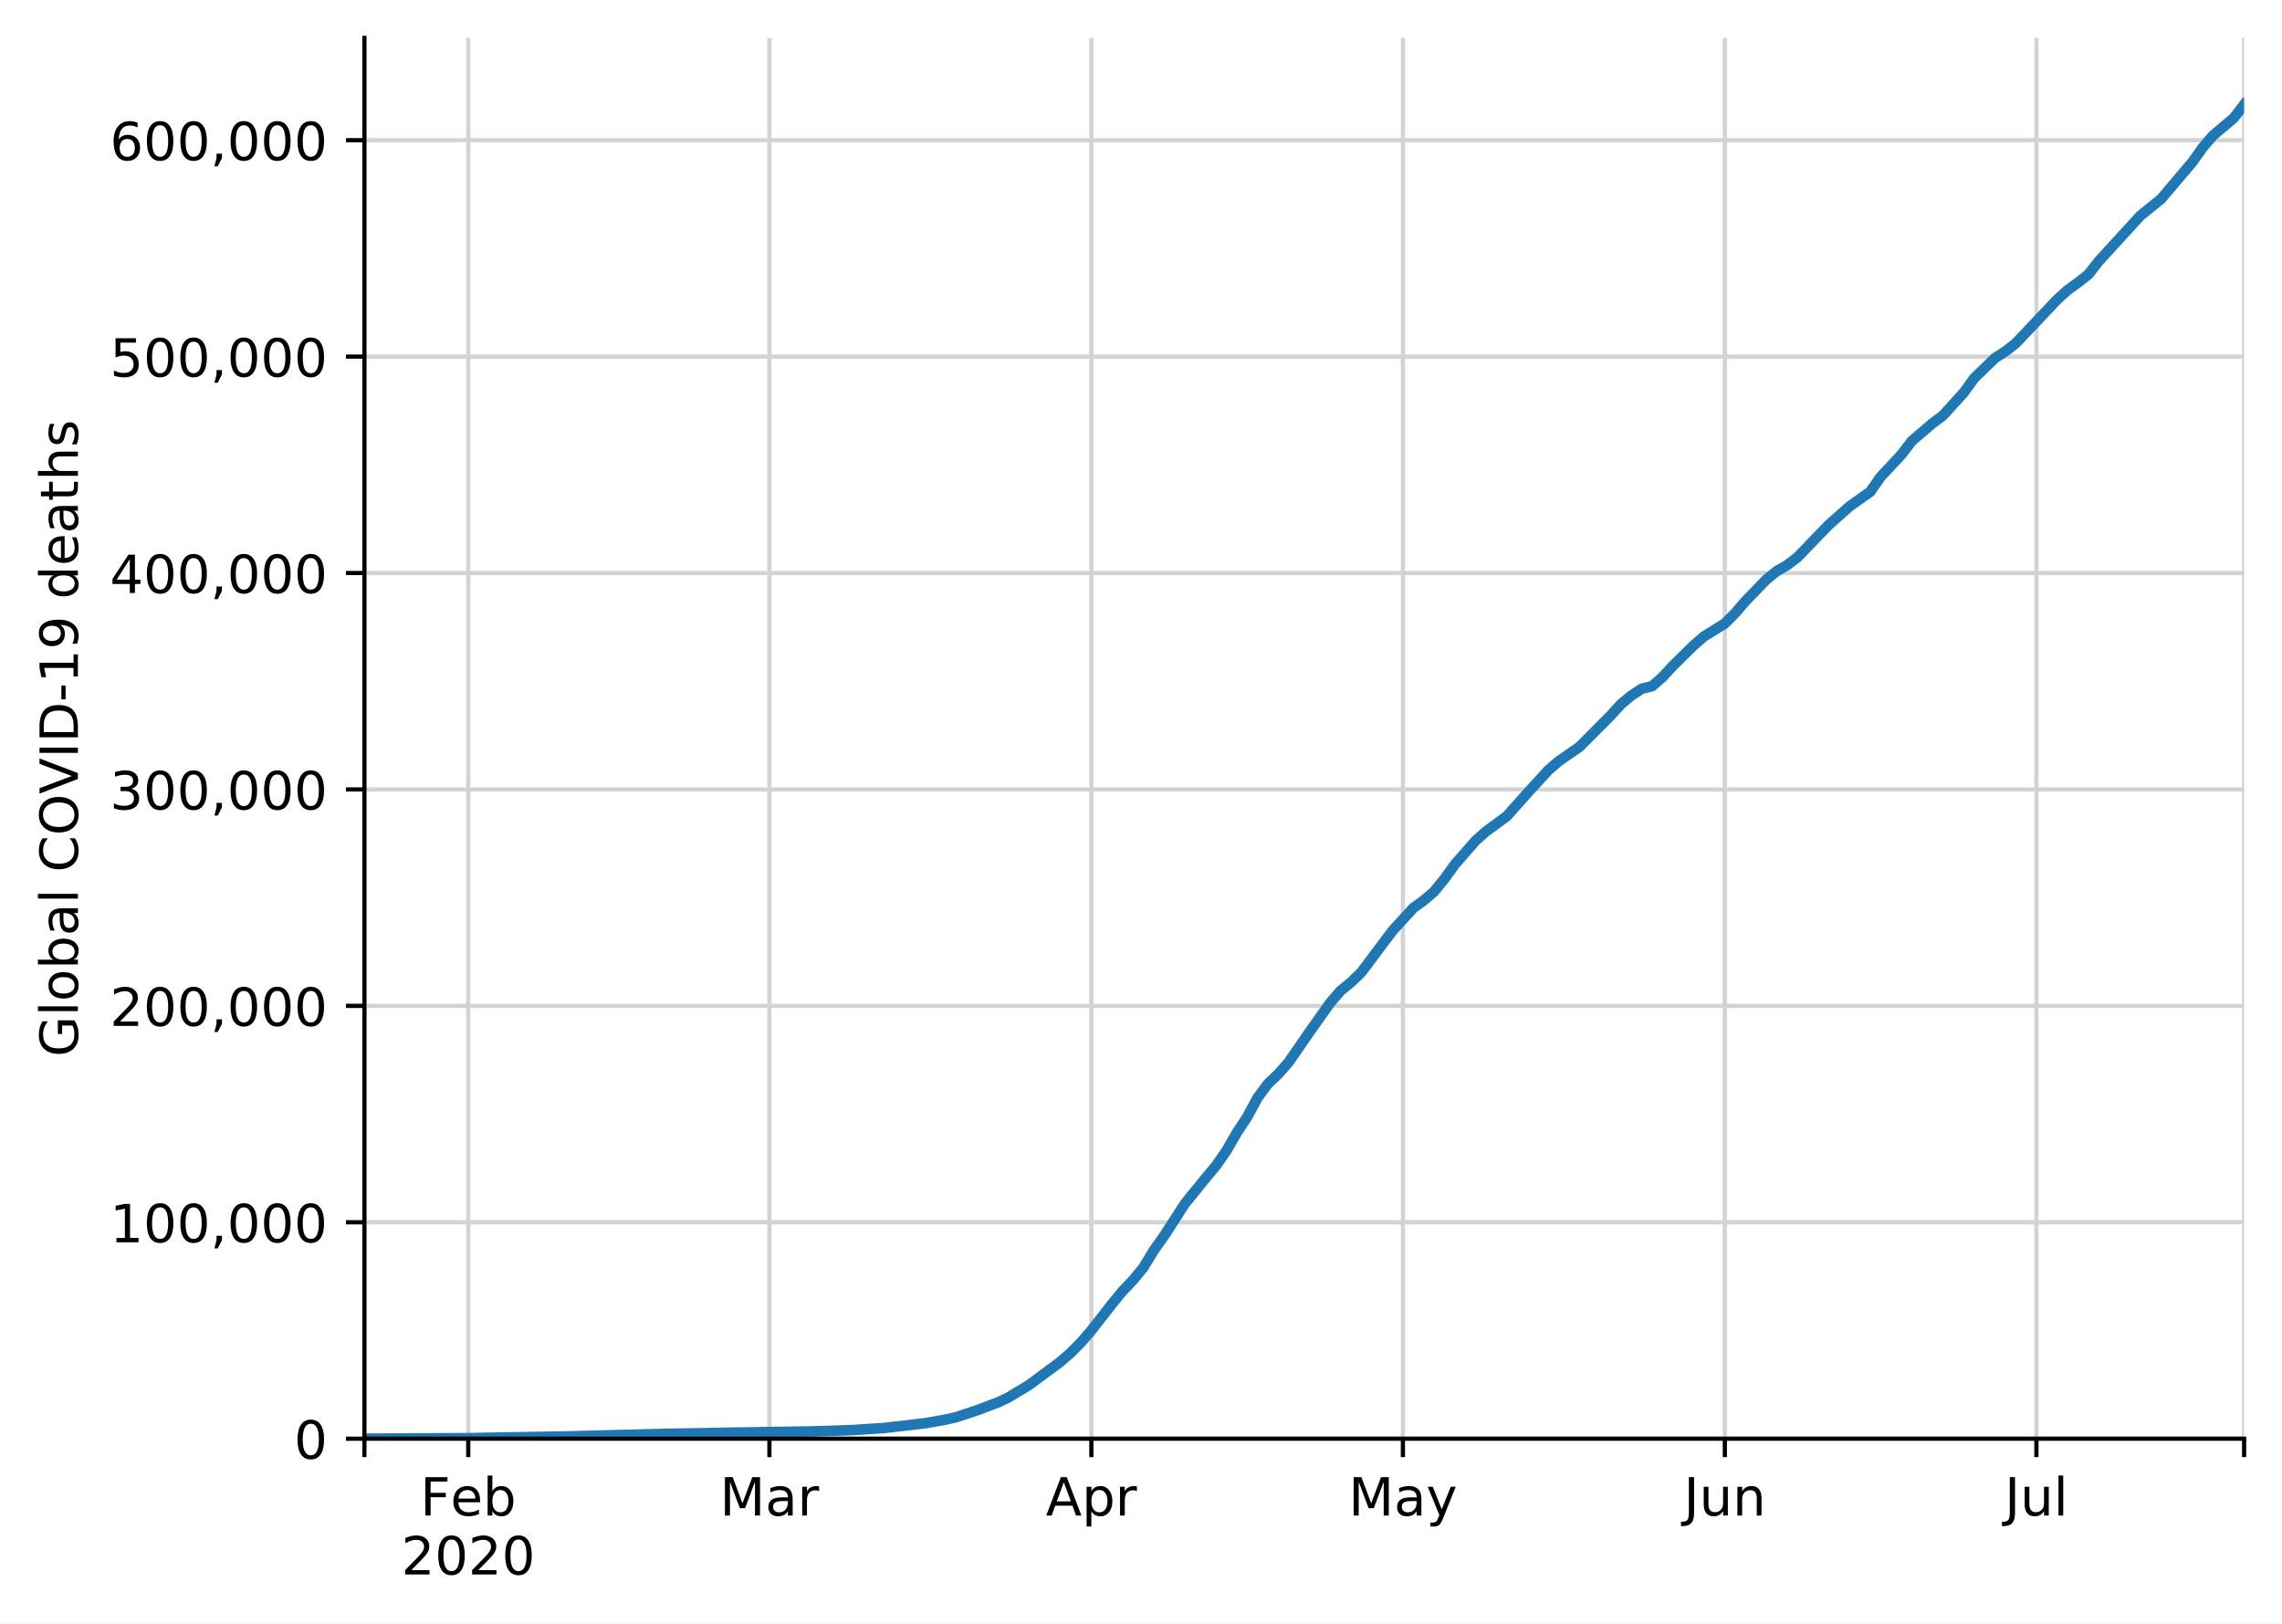
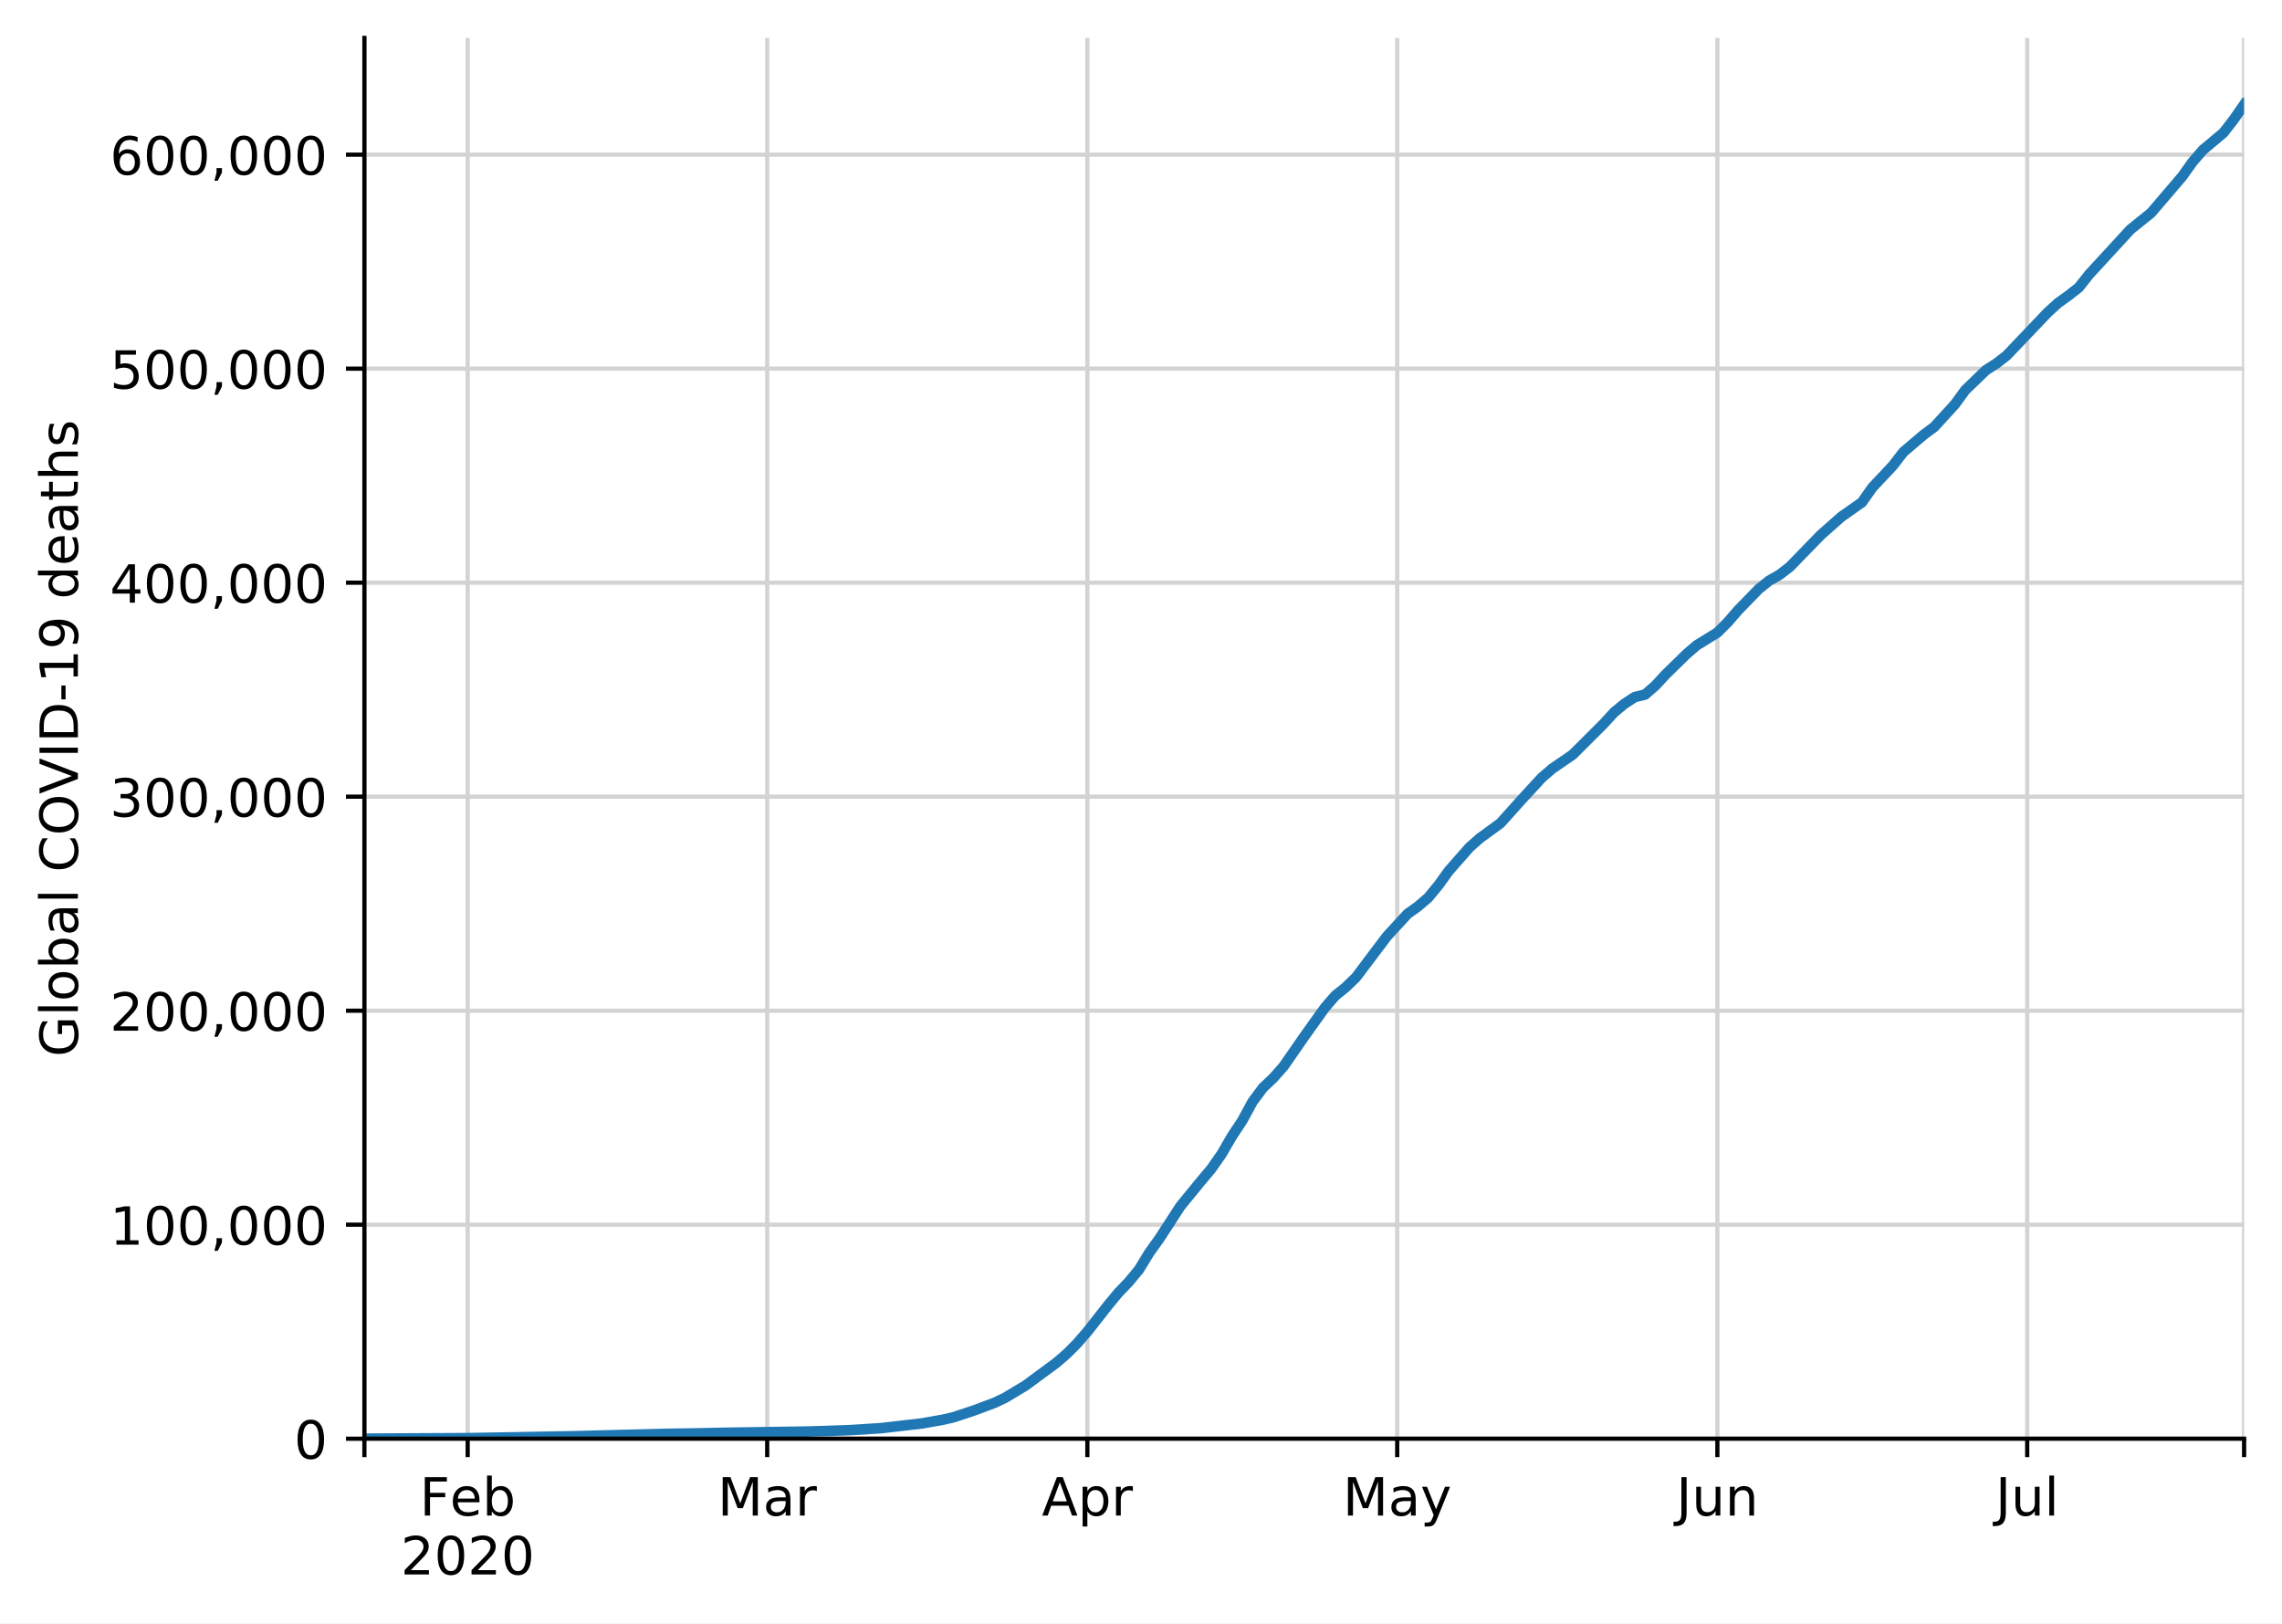
<svg xmlns="http://www.w3.org/2000/svg" xmlns:xlink="http://www.w3.org/1999/xlink" height="308.388pt" version="1.1" viewBox="0 0 433.551 308.388" width="433.551pt">
  <defs>
    <style type="text/css">
*{stroke-linecap:butt;stroke-linejoin:round;}
  </style>
  </defs>
  <g id="figure_1">
    <g id="patch_1">
      <path d="M 0 308.388  L 433.551 308.388  L 433.551 0  L 0 0  z " style="fill:#ffffff;" />
    </g>
    <g id="axes_1">
      <g id="patch_2">
        <path d="M 69.231 273.312  L 426.351 273.312  L 426.351 7.2  L 69.231 7.2  z " style="fill:#ffffff;" />
      </g>
      <g id="matplotlib.axis_1">
        <g id="xtick_1">
          <g id="line2d_1">
-             <path clip-path="url(#p26b94e445f)" d="M 69.231 273.312  L 69.231 7.2  " style="fill:none;stroke:#d3d3d3;stroke-linecap:square;stroke-width:0.8;" />
+             <path clip-path="url(#p512a6b7ebb)" d="M 69.231 273.312  L 69.231 7.2  " style="fill:none;stroke:#d3d3d3;stroke-linecap:square;stroke-width:0.8;" />
          </g>
          <g id="line2d_2">
            <defs>
-               <path d="M 0 0  L 0 3.5  " id="m8d576d41ba" style="stroke:#000000;stroke-width:0.8;" />
-             </defs>
-             <g>
-               <use style="stroke:#000000;stroke-width:0.8;" x="69.231" xlink:href="#m8d576d41ba" y="273.312" />
+               <path d="M 0 0  L 0 3.5  " id="m20feb52e25" style="stroke:#000000;stroke-width:0.8;" />
+             </defs>
+             <g>
+               <use style="stroke:#000000;stroke-width:0.8;" x="69.231" xlink:href="#m20feb52e25" y="273.312" />
            </g>
          </g>
        </g>
        <g id="xtick_2">
          <g id="line2d_3">
-             <path clip-path="url(#p26b94e445f)" d="M 88.962 273.312  L 88.962 7.2  " style="fill:none;stroke:#d3d3d3;stroke-linecap:square;stroke-width:0.8;" />
+             <path clip-path="url(#p512a6b7ebb)" d="M 88.853 273.312  L 88.853 7.2  " style="fill:none;stroke:#d3d3d3;stroke-linecap:square;stroke-width:0.8;" />
          </g>
          <g id="line2d_4">
            <g>
-               <use style="stroke:#000000;stroke-width:0.8;" x="88.962" xlink:href="#m8d576d41ba" y="273.312" />
+               <use style="stroke:#000000;stroke-width:0.8;" x="88.853" xlink:href="#m20feb52e25" y="273.312" />
            </g>
          </g>
          <g id="text_1">
            <defs>
              <path d="M 9.812 72.906  L 51.703 72.906  L 51.703 64.594  L 19.672 64.594  L 19.672 43.109  L 48.578 43.109  L 48.578 34.812  L 19.672 34.812  L 19.672 0  L 9.812 0  z " id="DejaVuSans-70" />
              <path d="M 56.203 29.594  L 56.203 25.203  L 14.891 25.203  Q 15.484 15.922 20.484 11.062  Q 25.484 6.203 34.422 6.203  Q 39.594 6.203 44.453 7.469  Q 49.312 8.734 54.109 11.281  L 54.109 2.781  Q 49.266 0.734 44.188 -0.344  Q 39.109 -1.422 33.891 -1.422  Q 20.797 -1.422 13.156 6.188  Q 5.516 13.812 5.516 26.812  Q 5.516 40.234 12.766 48.109  Q 20.016 56 32.328 56  Q 43.359 56 49.781 48.891  Q 56.203 41.797 56.203 29.594  z M 47.219 32.234  Q 47.125 39.594 43.094 43.984  Q 39.062 48.391 32.422 48.391  Q 24.906 48.391 20.391 44.141  Q 15.875 39.891 15.188 32.172  z " id="DejaVuSans-101" />
              <path d="M 48.688 27.297  Q 48.688 37.203 44.609 42.844  Q 40.531 48.484 33.406 48.484  Q 26.266 48.484 22.188 42.844  Q 18.109 37.203 18.109 27.297  Q 18.109 17.391 22.188 11.75  Q 26.266 6.109 33.406 6.109  Q 40.531 6.109 44.609 11.75  Q 48.688 17.391 48.688 27.297  z M 18.109 46.391  Q 20.953 51.266 25.266 53.625  Q 29.594 56 35.594 56  Q 45.562 56 51.781 48.094  Q 58.016 40.188 58.016 27.297  Q 58.016 14.406 51.781 6.484  Q 45.562 -1.422 35.594 -1.422  Q 29.594 -1.422 25.266 0.953  Q 20.953 3.328 18.109 8.203  L 18.109 0  L 9.078 0  L 9.078 75.984  L 18.109 75.984  z " id="DejaVuSans-98" />
            </defs>
-             <g transform="translate(79.83898 287.9104)scale(0.1 -0.1)">
+             <g transform="translate(79.73057 287.9104)scale(0.1 -0.1)">
              <use xlink:href="#DejaVuSans-70" />
              <use x="57.441" xlink:href="#DejaVuSans-101" />
              <use x="118.965" xlink:href="#DejaVuSans-98" />
            </g>
            <defs>
              <path d="M 19.188 8.297  L 53.609 8.297  L 53.609 0  L 7.328 0  L 7.328 8.297  Q 12.938 14.109 22.625 23.891  Q 32.328 33.688 34.812 36.531  Q 39.547 41.844 41.422 45.531  Q 43.312 49.219 43.312 52.781  Q 43.312 58.594 39.234 62.25  Q 35.156 65.922 28.609 65.922  Q 23.969 65.922 18.812 64.312  Q 13.672 62.703 7.812 59.422  L 7.812 69.391  Q 13.766 71.781 18.938 73  Q 24.125 74.219 28.422 74.219  Q 39.75 74.219 46.484 68.547  Q 53.219 62.891 53.219 53.422  Q 53.219 48.922 51.531 44.891  Q 49.859 40.875 45.406 35.406  Q 44.188 33.984 37.641 27.219  Q 31.109 20.453 19.188 8.297  z " id="DejaVuSans-50" />
              <path d="M 31.781 66.406  Q 24.172 66.406 20.328 58.906  Q 16.5 51.422 16.5 36.375  Q 16.5 21.391 20.328 13.891  Q 24.172 6.391 31.781 6.391  Q 39.453 6.391 43.281 13.891  Q 47.125 21.391 47.125 36.375  Q 47.125 51.422 43.281 58.906  Q 39.453 66.406 31.781 66.406  z M 31.781 74.219  Q 44.047 74.219 50.516 64.516  Q 56.984 54.828 56.984 36.375  Q 56.984 17.969 50.516 8.266  Q 44.047 -1.422 31.781 -1.422  Q 19.531 -1.422 13.062 8.266  Q 6.594 17.969 6.594 36.375  Q 6.594 54.828 13.062 64.516  Q 19.531 74.219 31.781 74.219  z " id="DejaVuSans-48" />
            </defs>
-             <g transform="translate(76.23664 299.1082)scale(0.1 -0.1)">
+             <g transform="translate(76.12823 299.1082)scale(0.1 -0.1)">
              <use xlink:href="#DejaVuSans-50" />
              <use x="63.623" xlink:href="#DejaVuSans-48" />
              <use x="127.246" xlink:href="#DejaVuSans-50" />
              <use x="190.869" xlink:href="#DejaVuSans-48" />
            </g>
          </g>
        </g>
        <g id="xtick_3">
          <g id="line2d_5">
-             <path clip-path="url(#p26b94e445f)" d="M 146.18 273.312  L 146.18 7.2  " style="fill:none;stroke:#d3d3d3;stroke-linecap:square;stroke-width:0.8;" />
+             <path clip-path="url(#p512a6b7ebb)" d="M 145.757 273.312  L 145.757 7.2  " style="fill:none;stroke:#d3d3d3;stroke-linecap:square;stroke-width:0.8;" />
          </g>
          <g id="line2d_6">
            <g>
-               <use style="stroke:#000000;stroke-width:0.8;" x="146.18" xlink:href="#m8d576d41ba" y="273.312" />
+               <use style="stroke:#000000;stroke-width:0.8;" x="145.757" xlink:href="#m20feb52e25" y="273.312" />
            </g>
          </g>
          <g id="text_2">
            <defs>
              <path d="M 9.812 72.906  L 24.516 72.906  L 43.109 23.297  L 61.812 72.906  L 76.516 72.906  L 76.516 0  L 66.891 0  L 66.891 64.016  L 48.094 14.016  L 38.188 14.016  L 19.391 64.016  L 19.391 0  L 9.812 0  z " id="DejaVuSans-77" />
              <path d="M 34.281 27.484  Q 23.391 27.484 19.188 25  Q 14.984 22.516 14.984 16.5  Q 14.984 11.719 18.141 8.906  Q 21.297 6.109 26.703 6.109  Q 34.188 6.109 38.703 11.406  Q 43.219 16.703 43.219 25.484  L 43.219 27.484  z M 52.203 31.203  L 52.203 0  L 43.219 0  L 43.219 8.297  Q 40.141 3.328 35.547 0.953  Q 30.953 -1.422 24.312 -1.422  Q 15.922 -1.422 10.953 3.297  Q 6 8.016 6 15.922  Q 6 25.141 12.172 29.828  Q 18.359 34.516 30.609 34.516  L 43.219 34.516  L 43.219 35.406  Q 43.219 41.609 39.141 45  Q 35.062 48.391 27.688 48.391  Q 23 48.391 18.547 47.266  Q 14.109 46.141 10.016 43.891  L 10.016 52.203  Q 14.938 54.109 19.578 55.047  Q 24.219 56 28.609 56  Q 40.484 56 46.344 49.844  Q 52.203 43.703 52.203 31.203  z " id="DejaVuSans-97" />
              <path d="M 41.109 46.297  Q 39.594 47.172 37.812 47.578  Q 36.031 48 33.891 48  Q 26.266 48 22.188 43.047  Q 18.109 38.094 18.109 28.812  L 18.109 0  L 9.078 0  L 9.078 54.688  L 18.109 54.688  L 18.109 46.188  Q 20.953 51.172 25.484 53.578  Q 30.031 56 36.531 56  Q 37.453 56 38.578 55.875  Q 39.703 55.766 41.062 55.516  z " id="DejaVuSans-114" />
            </defs>
-             <g transform="translate(136.7462 287.9104)scale(0.1 -0.1)">
+             <g transform="translate(136.3234 287.9104)scale(0.1 -0.1)">
              <use xlink:href="#DejaVuSans-77" />
              <use x="86.279" xlink:href="#DejaVuSans-97" />
              <use x="147.559" xlink:href="#DejaVuSans-114" />
            </g>
          </g>
        </g>
        <g id="xtick_4">
          <g id="line2d_7">
-             <path clip-path="url(#p26b94e445f)" d="M 207.344 273.312  L 207.344 7.2  " style="fill:none;stroke:#d3d3d3;stroke-linecap:square;stroke-width:0.8;" />
+             <path clip-path="url(#p512a6b7ebb)" d="M 206.585 273.312  L 206.585 7.2  " style="fill:none;stroke:#d3d3d3;stroke-linecap:square;stroke-width:0.8;" />
          </g>
          <g id="line2d_8">
            <g>
-               <use style="stroke:#000000;stroke-width:0.8;" x="207.344" xlink:href="#m8d576d41ba" y="273.312" />
+               <use style="stroke:#000000;stroke-width:0.8;" x="206.585" xlink:href="#m20feb52e25" y="273.312" />
            </g>
          </g>
          <g id="text_3">
            <defs>
              <path d="M 34.188 63.188  L 20.797 26.906  L 47.609 26.906  z M 28.609 72.906  L 39.797 72.906  L 67.578 0  L 57.328 0  L 50.688 18.703  L 17.828 18.703  L 11.188 0  L 0.781 0  z " id="DejaVuSans-65" />
              <path d="M 18.109 8.203  L 18.109 -20.797  L 9.078 -20.797  L 9.078 54.688  L 18.109 54.688  L 18.109 46.391  Q 20.953 51.266 25.266 53.625  Q 29.594 56 35.594 56  Q 45.562 56 51.781 48.094  Q 58.016 40.188 58.016 27.297  Q 58.016 14.406 51.781 6.484  Q 45.562 -1.422 35.594 -1.422  Q 29.594 -1.422 25.266 0.953  Q 20.953 3.328 18.109 8.203  z M 48.688 27.297  Q 48.688 37.203 44.609 42.844  Q 40.531 48.484 33.406 48.484  Q 26.266 48.484 22.188 42.844  Q 18.109 37.203 18.109 27.297  Q 18.109 17.391 22.188 11.75  Q 26.266 6.109 33.406 6.109  Q 40.531 6.109 44.609 11.75  Q 48.688 17.391 48.688 27.297  z " id="DejaVuSans-112" />
            </defs>
-             <g transform="translate(198.694 287.9104)scale(0.1 -0.1)">
+             <g transform="translate(197.9351 287.9104)scale(0.1 -0.1)">
              <use xlink:href="#DejaVuSans-65" />
              <use x="68.408" xlink:href="#DejaVuSans-112" />
              <use x="131.885" xlink:href="#DejaVuSans-114" />
            </g>
          </g>
        </g>
        <g id="xtick_5">
          <g id="line2d_9">
-             <path clip-path="url(#p26b94e445f)" d="M 266.535 273.312  L 266.535 7.2  " style="fill:none;stroke:#d3d3d3;stroke-linecap:square;stroke-width:0.8;" />
+             <path clip-path="url(#p512a6b7ebb)" d="M 265.451 273.312  L 265.451 7.2  " style="fill:none;stroke:#d3d3d3;stroke-linecap:square;stroke-width:0.8;" />
          </g>
          <g id="line2d_10">
            <g>
-               <use style="stroke:#000000;stroke-width:0.8;" x="266.535" xlink:href="#m8d576d41ba" y="273.312" />
+               <use style="stroke:#000000;stroke-width:0.8;" x="265.451" xlink:href="#m20feb52e25" y="273.312" />
            </g>
          </g>
          <g id="text_4">
            <defs>
              <path d="M 32.172 -5.078  Q 28.375 -14.844 24.75 -17.812  Q 21.141 -20.797 15.094 -20.797  L 7.906 -20.797  L 7.906 -13.281  L 13.188 -13.281  Q 16.891 -13.281 18.938 -11.516  Q 21 -9.766 23.484 -3.219  L 25.094 0.875  L 2.984 54.688  L 12.5 54.688  L 29.594 11.922  L 46.688 54.688  L 56.203 54.688  z " id="DejaVuSans-121" />
            </defs>
-             <g transform="translate(256.1976 287.9104)scale(0.1 -0.1)">
+             <g transform="translate(255.1135 287.9104)scale(0.1 -0.1)">
              <use xlink:href="#DejaVuSans-77" />
              <use x="86.279" xlink:href="#DejaVuSans-97" />
              <use x="147.559" xlink:href="#DejaVuSans-121" />
            </g>
          </g>
        </g>
        <g id="xtick_6">
          <g id="line2d_11">
-             <path clip-path="url(#p26b94e445f)" d="M 327.699 273.312  L 327.699 7.2  " style="fill:none;stroke:#d3d3d3;stroke-linecap:square;stroke-width:0.8;" />
+             <path clip-path="url(#p512a6b7ebb)" d="M 326.279 273.312  L 326.279 7.2  " style="fill:none;stroke:#d3d3d3;stroke-linecap:square;stroke-width:0.8;" />
          </g>
          <g id="line2d_12">
            <g>
-               <use style="stroke:#000000;stroke-width:0.8;" x="327.699" xlink:href="#m8d576d41ba" y="273.312" />
+               <use style="stroke:#000000;stroke-width:0.8;" x="326.279" xlink:href="#m20feb52e25" y="273.312" />
            </g>
          </g>
          <g id="text_5">
            <defs>
              <path d="M 9.812 72.906  L 19.672 72.906  L 19.672 5.078  Q 19.672 -8.109 14.672 -14.062  Q 9.672 -20.016 -1.422 -20.016  L -5.172 -20.016  L -5.172 -11.719  L -2.094 -11.719  Q 4.438 -11.719 7.125 -8.047  Q 9.812 -4.391 9.812 5.078  z " id="DejaVuSans-74" />
              <path d="M 8.5 21.578  L 8.5 54.688  L 17.484 54.688  L 17.484 21.922  Q 17.484 14.156 20.5 10.266  Q 23.531 6.391 29.594 6.391  Q 36.859 6.391 41.078 11.031  Q 45.312 15.672 45.312 23.688  L 45.312 54.688  L 54.297 54.688  L 54.297 0  L 45.312 0  L 45.312 8.406  Q 42.047 3.422 37.719 1  Q 33.406 -1.422 27.688 -1.422  Q 18.266 -1.422 13.375 4.438  Q 8.5 10.297 8.5 21.578  z M 31.109 56  z " id="DejaVuSans-117" />
              <path d="M 54.891 33.016  L 54.891 0  L 45.906 0  L 45.906 32.719  Q 45.906 40.484 42.875 44.328  Q 39.844 48.188 33.797 48.188  Q 26.516 48.188 22.312 43.547  Q 18.109 38.922 18.109 30.906  L 18.109 0  L 9.078 0  L 9.078 54.688  L 18.109 54.688  L 18.109 46.188  Q 21.344 51.125 25.703 53.562  Q 30.078 56 35.797 56  Q 45.219 56 50.047 50.172  Q 54.891 44.344 54.891 33.016  z " id="DejaVuSans-110" />
            </defs>
-             <g transform="translate(319.8868 287.9104)scale(0.1 -0.1)">
+             <g transform="translate(318.4667 287.9104)scale(0.1 -0.1)">
              <use xlink:href="#DejaVuSans-74" />
              <use x="29.492" xlink:href="#DejaVuSans-117" />
              <use x="92.871" xlink:href="#DejaVuSans-110" />
            </g>
          </g>
        </g>
        <g id="xtick_7">
          <g id="line2d_13">
-             <path clip-path="url(#p26b94e445f)" d="M 386.89 273.312  L 386.89 7.2  " style="fill:none;stroke:#d3d3d3;stroke-linecap:square;stroke-width:0.8;" />
+             <path clip-path="url(#p512a6b7ebb)" d="M 385.145 273.312  L 385.145 7.2  " style="fill:none;stroke:#d3d3d3;stroke-linecap:square;stroke-width:0.8;" />
          </g>
          <g id="line2d_14">
            <g>
-               <use style="stroke:#000000;stroke-width:0.8;" x="386.89" xlink:href="#m8d576d41ba" y="273.312" />
+               <use style="stroke:#000000;stroke-width:0.8;" x="385.145" xlink:href="#m20feb52e25" y="273.312" />
            </g>
          </g>
          <g id="text_6">
            <defs>
              <path d="M 9.422 75.984  L 18.406 75.984  L 18.406 0  L 9.422 0  z " id="DejaVuSans-108" />
            </defs>
-             <g transform="translate(380.8577 287.9104)scale(0.1 -0.1)">
+             <g transform="translate(379.1123 287.9104)scale(0.1 -0.1)">
              <use xlink:href="#DejaVuSans-74" />
              <use x="29.492" xlink:href="#DejaVuSans-117" />
              <use x="92.871" xlink:href="#DejaVuSans-108" />
            </g>
          </g>
        </g>
        <g id="xtick_8">
          <g id="line2d_15">
-             <path clip-path="url(#p26b94e445f)" d="M 426.351 273.312  L 426.351 7.2  " style="fill:none;stroke:#d3d3d3;stroke-linecap:square;stroke-width:0.8;" />
+             <path clip-path="url(#p512a6b7ebb)" d="M 426.351 273.312  L 426.351 7.2  " style="fill:none;stroke:#d3d3d3;stroke-linecap:square;stroke-width:0.8;" />
          </g>
          <g id="line2d_16">
            <g>
-               <use style="stroke:#000000;stroke-width:0.8;" x="426.351" xlink:href="#m8d576d41ba" y="273.312" />
+               <use style="stroke:#000000;stroke-width:0.8;" x="426.351" xlink:href="#m20feb52e25" y="273.312" />
            </g>
          </g>
        </g>
      </g>
      <g id="matplotlib.axis_2">
        <g id="ytick_1">
          <g id="line2d_17">
-             <path clip-path="url(#p26b94e445f)" d="M 69.231 273.312  L 426.351 273.312  " style="fill:none;stroke:#d3d3d3;stroke-linecap:square;stroke-width:0.8;" />
+             <path clip-path="url(#p512a6b7ebb)" d="M 69.231 273.312  L 426.351 273.312  " style="fill:none;stroke:#d3d3d3;stroke-linecap:square;stroke-width:0.8;" />
          </g>
          <g id="line2d_18">
            <defs>
-               <path d="M 0 0  L -3.5 0  " id="m2fcd288234" style="stroke:#000000;stroke-width:0.8;" />
-             </defs>
-             <g>
-               <use style="stroke:#000000;stroke-width:0.8;" x="69.231" xlink:href="#m2fcd288234" y="273.312" />
+               <path d="M 0 0  L -3.5 0  " id="m5f8ce4ea20" style="stroke:#000000;stroke-width:0.8;" />
+             </defs>
+             <g>
+               <use style="stroke:#000000;stroke-width:0.8;" x="69.231" xlink:href="#m5f8ce4ea20" y="273.312" />
            </g>
          </g>
          <g id="text_7">
            <g transform="translate(55.86875 277.1112)scale(0.1 -0.1)">
              <use xlink:href="#DejaVuSans-48" />
            </g>
          </g>
        </g>
        <g id="ytick_2">
          <g id="line2d_19">
-             <path clip-path="url(#p26b94e445f)" d="M 69.231 232.199  L 426.351 232.199  " style="fill:none;stroke:#d3d3d3;stroke-linecap:square;stroke-width:0.8;" />
+             <path clip-path="url(#p512a6b7ebb)" d="M 69.231 232.656  L 426.351 232.656  " style="fill:none;stroke:#d3d3d3;stroke-linecap:square;stroke-width:0.8;" />
          </g>
          <g id="line2d_20">
            <g>
-               <use style="stroke:#000000;stroke-width:0.8;" x="69.231" xlink:href="#m2fcd288234" y="232.199" />
+               <use style="stroke:#000000;stroke-width:0.8;" x="69.231" xlink:href="#m5f8ce4ea20" y="232.656" />
            </g>
          </g>
          <g id="text_8">
            <defs>
              <path d="M 12.406 8.297  L 28.516 8.297  L 28.516 63.922  L 10.984 60.406  L 10.984 69.391  L 28.422 72.906  L 38.281 72.906  L 38.281 8.297  L 54.391 8.297  L 54.391 0  L 12.406 0  z " id="DejaVuSans-49" />
              <path d="M 11.719 12.406  L 22.016 12.406  L 22.016 4  L 14.016 -11.625  L 7.719 -11.625  L 11.719 4  z " id="DejaVuSans-44" />
            </defs>
-             <g transform="translate(20.87813 235.9981)scale(0.1 -0.1)">
+             <g transform="translate(20.87813 236.4557)scale(0.1 -0.1)">
              <use xlink:href="#DejaVuSans-49" />
              <use x="63.623" xlink:href="#DejaVuSans-48" />
              <use x="127.246" xlink:href="#DejaVuSans-48" />
              <use x="190.869" xlink:href="#DejaVuSans-44" />
              <use x="222.656" xlink:href="#DejaVuSans-48" />
              <use x="286.279" xlink:href="#DejaVuSans-48" />
              <use x="349.902" xlink:href="#DejaVuSans-48" />
            </g>
          </g>
        </g>
        <g id="ytick_3">
          <g id="line2d_21">
-             <path clip-path="url(#p26b94e445f)" d="M 69.231 191.086  L 426.351 191.086  " style="fill:none;stroke:#d3d3d3;stroke-linecap:square;stroke-width:0.8;" />
+             <path clip-path="url(#p512a6b7ebb)" d="M 69.231 192.001  L 426.351 192.001  " style="fill:none;stroke:#d3d3d3;stroke-linecap:square;stroke-width:0.8;" />
          </g>
          <g id="line2d_22">
            <g>
-               <use style="stroke:#000000;stroke-width:0.8;" x="69.231" xlink:href="#m2fcd288234" y="191.086" />
+               <use style="stroke:#000000;stroke-width:0.8;" x="69.231" xlink:href="#m5f8ce4ea20" y="192.001" />
            </g>
          </g>
          <g id="text_9">
-             <g transform="translate(20.87813 194.8851)scale(0.1 -0.1)">
+             <g transform="translate(20.87813 195.8002)scale(0.1 -0.1)">
              <use xlink:href="#DejaVuSans-50" />
              <use x="63.623" xlink:href="#DejaVuSans-48" />
              <use x="127.246" xlink:href="#DejaVuSans-48" />
              <use x="190.869" xlink:href="#DejaVuSans-44" />
              <use x="222.656" xlink:href="#DejaVuSans-48" />
              <use x="286.279" xlink:href="#DejaVuSans-48" />
              <use x="349.902" xlink:href="#DejaVuSans-48" />
            </g>
          </g>
        </g>
        <g id="ytick_4">
          <g id="line2d_23">
-             <path clip-path="url(#p26b94e445f)" d="M 69.231 149.973  L 426.351 149.973  " style="fill:none;stroke:#d3d3d3;stroke-linecap:square;stroke-width:0.8;" />
+             <path clip-path="url(#p512a6b7ebb)" d="M 69.231 151.345  L 426.351 151.345  " style="fill:none;stroke:#d3d3d3;stroke-linecap:square;stroke-width:0.8;" />
          </g>
          <g id="line2d_24">
            <g>
-               <use style="stroke:#000000;stroke-width:0.8;" x="69.231" xlink:href="#m2fcd288234" y="149.973" />
+               <use style="stroke:#000000;stroke-width:0.8;" x="69.231" xlink:href="#m5f8ce4ea20" y="151.345" />
            </g>
          </g>
          <g id="text_10">
            <defs>
              <path d="M 40.578 39.312  Q 47.656 37.797 51.625 33  Q 55.609 28.219 55.609 21.188  Q 55.609 10.406 48.188 4.484  Q 40.766 -1.422 27.094 -1.422  Q 22.516 -1.422 17.656 -0.516  Q 12.797 0.391 7.625 2.203  L 7.625 11.719  Q 11.719 9.328 16.594 8.109  Q 21.484 6.891 26.812 6.891  Q 36.078 6.891 40.938 10.547  Q 45.797 14.203 45.797 21.188  Q 45.797 27.641 41.281 31.266  Q 36.766 34.906 28.719 34.906  L 20.219 34.906  L 20.219 43.016  L 29.109 43.016  Q 36.375 43.016 40.234 45.922  Q 44.094 48.828 44.094 54.297  Q 44.094 59.906 40.109 62.906  Q 36.141 65.922 28.719 65.922  Q 24.656 65.922 20.016 65.031  Q 15.375 64.156 9.812 62.312  L 9.812 71.094  Q 15.438 72.656 20.344 73.438  Q 25.25 74.219 29.594 74.219  Q 40.828 74.219 47.359 69.109  Q 53.906 64.016 53.906 55.328  Q 53.906 49.266 50.438 45.094  Q 46.969 40.922 40.578 39.312  z " id="DejaVuSans-51" />
            </defs>
-             <g transform="translate(20.87813 153.772)scale(0.1 -0.1)">
+             <g transform="translate(20.87813 155.1447)scale(0.1 -0.1)">
              <use xlink:href="#DejaVuSans-51" />
              <use x="63.623" xlink:href="#DejaVuSans-48" />
              <use x="127.246" xlink:href="#DejaVuSans-48" />
              <use x="190.869" xlink:href="#DejaVuSans-44" />
              <use x="222.656" xlink:href="#DejaVuSans-48" />
              <use x="286.279" xlink:href="#DejaVuSans-48" />
              <use x="349.902" xlink:href="#DejaVuSans-48" />
            </g>
          </g>
        </g>
        <g id="ytick_5">
          <g id="line2d_25">
-             <path clip-path="url(#p26b94e445f)" d="M 69.231 108.86  L 426.351 108.86  " style="fill:none;stroke:#d3d3d3;stroke-linecap:square;stroke-width:0.8;" />
+             <path clip-path="url(#p512a6b7ebb)" d="M 69.231 110.69  L 426.351 110.69  " style="fill:none;stroke:#d3d3d3;stroke-linecap:square;stroke-width:0.8;" />
          </g>
          <g id="line2d_26">
            <g>
-               <use style="stroke:#000000;stroke-width:0.8;" x="69.231" xlink:href="#m2fcd288234" y="108.86" />
+               <use style="stroke:#000000;stroke-width:0.8;" x="69.231" xlink:href="#m5f8ce4ea20" y="110.69" />
            </g>
          </g>
          <g id="text_11">
            <defs>
              <path d="M 37.797 64.312  L 12.891 25.391  L 37.797 25.391  z M 35.203 72.906  L 47.609 72.906  L 47.609 25.391  L 58.016 25.391  L 58.016 17.188  L 47.609 17.188  L 47.609 0  L 37.797 0  L 37.797 17.188  L 4.891 17.188  L 4.891 26.703  z " id="DejaVuSans-52" />
            </defs>
-             <g transform="translate(20.87813 112.6589)scale(0.1 -0.1)">
+             <g transform="translate(20.87813 114.4892)scale(0.1 -0.1)">
              <use xlink:href="#DejaVuSans-52" />
              <use x="63.623" xlink:href="#DejaVuSans-48" />
              <use x="127.246" xlink:href="#DejaVuSans-48" />
              <use x="190.869" xlink:href="#DejaVuSans-44" />
              <use x="222.656" xlink:href="#DejaVuSans-48" />
              <use x="286.279" xlink:href="#DejaVuSans-48" />
              <use x="349.902" xlink:href="#DejaVuSans-48" />
            </g>
          </g>
        </g>
        <g id="ytick_6">
          <g id="line2d_27">
-             <path clip-path="url(#p26b94e445f)" d="M 69.231 67.747  L 426.351 67.747  " style="fill:none;stroke:#d3d3d3;stroke-linecap:square;stroke-width:0.8;" />
+             <path clip-path="url(#p512a6b7ebb)" d="M 69.231 70.034  L 426.351 70.034  " style="fill:none;stroke:#d3d3d3;stroke-linecap:square;stroke-width:0.8;" />
          </g>
          <g id="line2d_28">
            <g>
-               <use style="stroke:#000000;stroke-width:0.8;" x="69.231" xlink:href="#m2fcd288234" y="67.747" />
+               <use style="stroke:#000000;stroke-width:0.8;" x="69.231" xlink:href="#m5f8ce4ea20" y="70.034" />
            </g>
          </g>
          <g id="text_12">
            <defs>
              <path d="M 10.797 72.906  L 49.516 72.906  L 49.516 64.594  L 19.828 64.594  L 19.828 46.734  Q 21.969 47.469 24.109 47.828  Q 26.266 48.188 28.422 48.188  Q 40.625 48.188 47.75 41.5  Q 54.891 34.812 54.891 23.391  Q 54.891 11.625 47.562 5.094  Q 40.234 -1.422 26.906 -1.422  Q 22.312 -1.422 17.547 -0.641  Q 12.797 0.141 7.719 1.703  L 7.719 11.625  Q 12.109 9.234 16.797 8.062  Q 21.484 6.891 26.703 6.891  Q 35.156 6.891 40.078 11.328  Q 45.016 15.766 45.016 23.391  Q 45.016 31 40.078 35.438  Q 35.156 39.891 26.703 39.891  Q 22.75 39.891 18.812 39.016  Q 14.891 38.141 10.797 36.281  z " id="DejaVuSans-53" />
            </defs>
-             <g transform="translate(20.87813 71.54583)scale(0.1 -0.1)">
+             <g transform="translate(20.87813 73.83369)scale(0.1 -0.1)">
              <use xlink:href="#DejaVuSans-53" />
              <use x="63.623" xlink:href="#DejaVuSans-48" />
              <use x="127.246" xlink:href="#DejaVuSans-48" />
              <use x="190.869" xlink:href="#DejaVuSans-44" />
              <use x="222.656" xlink:href="#DejaVuSans-48" />
              <use x="286.279" xlink:href="#DejaVuSans-48" />
              <use x="349.902" xlink:href="#DejaVuSans-48" />
            </g>
          </g>
        </g>
        <g id="ytick_7">
          <g id="line2d_29">
-             <path clip-path="url(#p26b94e445f)" d="M 69.231 26.634  L 426.351 26.634  " style="fill:none;stroke:#d3d3d3;stroke-linecap:square;stroke-width:0.8;" />
+             <path clip-path="url(#p512a6b7ebb)" d="M 69.231 29.379  L 426.351 29.379  " style="fill:none;stroke:#d3d3d3;stroke-linecap:square;stroke-width:0.8;" />
          </g>
          <g id="line2d_30">
            <g>
-               <use style="stroke:#000000;stroke-width:0.8;" x="69.231" xlink:href="#m2fcd288234" y="26.634" />
+               <use style="stroke:#000000;stroke-width:0.8;" x="69.231" xlink:href="#m5f8ce4ea20" y="29.379" />
            </g>
          </g>
          <g id="text_13">
            <defs>
              <path d="M 33.016 40.375  Q 26.375 40.375 22.484 35.828  Q 18.609 31.297 18.609 23.391  Q 18.609 15.531 22.484 10.953  Q 26.375 6.391 33.016 6.391  Q 39.656 6.391 43.531 10.953  Q 47.406 15.531 47.406 23.391  Q 47.406 31.297 43.531 35.828  Q 39.656 40.375 33.016 40.375  z M 52.594 71.297  L 52.594 62.312  Q 48.875 64.062 45.094 64.984  Q 41.312 65.922 37.594 65.922  Q 27.828 65.922 22.672 59.328  Q 17.531 52.734 16.797 39.406  Q 19.672 43.656 24.016 45.922  Q 28.375 48.188 33.594 48.188  Q 44.578 48.188 50.953 41.516  Q 57.328 34.859 57.328 23.391  Q 57.328 12.156 50.688 5.359  Q 44.047 -1.422 33.016 -1.422  Q 20.359 -1.422 13.672 8.266  Q 6.984 17.969 6.984 36.375  Q 6.984 53.656 15.188 63.938  Q 23.391 74.219 37.203 74.219  Q 40.922 74.219 44.703 73.484  Q 48.484 72.75 52.594 71.297  z " id="DejaVuSans-54" />
            </defs>
-             <g transform="translate(20.87813 30.43275)scale(0.1 -0.1)">
+             <g transform="translate(20.87813 33.17818)scale(0.1 -0.1)">
              <use xlink:href="#DejaVuSans-54" />
              <use x="63.623" xlink:href="#DejaVuSans-48" />
              <use x="127.246" xlink:href="#DejaVuSans-48" />
              <use x="190.869" xlink:href="#DejaVuSans-44" />
              <use x="222.656" xlink:href="#DejaVuSans-48" />
              <use x="286.279" xlink:href="#DejaVuSans-48" />
              <use x="349.902" xlink:href="#DejaVuSans-48" />
            </g>
          </g>
        </g>
        <g id="text_14">
          <defs>
            <path d="M 59.516 10.406  L 59.516 29.984  L 43.406 29.984  L 43.406 38.094  L 69.281 38.094  L 69.281 6.781  Q 63.578 2.734 56.688 0.656  Q 49.812 -1.422 42 -1.422  Q 24.906 -1.422 15.25 8.562  Q 5.609 18.562 5.609 36.375  Q 5.609 54.25 15.25 64.234  Q 24.906 74.219 42 74.219  Q 49.125 74.219 55.547 72.453  Q 61.969 70.703 67.391 67.281  L 67.391 56.781  Q 61.922 61.422 55.766 63.766  Q 49.609 66.109 42.828 66.109  Q 29.438 66.109 22.719 58.641  Q 16.016 51.172 16.016 36.375  Q 16.016 21.625 22.719 14.156  Q 29.438 6.688 42.828 6.688  Q 48.047 6.688 52.141 7.594  Q 56.25 8.5 59.516 10.406  z " id="DejaVuSans-71" />
            <path d="M 30.609 48.391  Q 23.391 48.391 19.188 42.75  Q 14.984 37.109 14.984 27.297  Q 14.984 17.484 19.156 11.844  Q 23.344 6.203 30.609 6.203  Q 37.797 6.203 41.984 11.859  Q 46.188 17.531 46.188 27.297  Q 46.188 37.016 41.984 42.703  Q 37.797 48.391 30.609 48.391  z M 30.609 56  Q 42.328 56 49.016 48.375  Q 55.719 40.766 55.719 27.297  Q 55.719 13.875 49.016 6.219  Q 42.328 -1.422 30.609 -1.422  Q 18.844 -1.422 12.172 6.219  Q 5.516 13.875 5.516 27.297  Q 5.516 40.766 12.172 48.375  Q 18.844 56 30.609 56  z " id="DejaVuSans-111" />
            <path id="DejaVuSans-32" />
            <path d="M 64.406 67.281  L 64.406 56.891  Q 59.422 61.531 53.781 63.812  Q 48.141 66.109 41.797 66.109  Q 29.297 66.109 22.656 58.469  Q 16.016 50.828 16.016 36.375  Q 16.016 21.969 22.656 14.328  Q 29.297 6.688 41.797 6.688  Q 48.141 6.688 53.781 8.984  Q 59.422 11.281 64.406 15.922  L 64.406 5.609  Q 59.234 2.094 53.438 0.328  Q 47.656 -1.422 41.219 -1.422  Q 24.656 -1.422 15.125 8.703  Q 5.609 18.844 5.609 36.375  Q 5.609 53.953 15.125 64.078  Q 24.656 74.219 41.219 74.219  Q 47.75 74.219 53.531 72.484  Q 59.328 70.75 64.406 67.281  z " id="DejaVuSans-67" />
            <path d="M 39.406 66.219  Q 28.656 66.219 22.328 58.203  Q 16.016 50.203 16.016 36.375  Q 16.016 22.609 22.328 14.594  Q 28.656 6.594 39.406 6.594  Q 50.141 6.594 56.422 14.594  Q 62.703 22.609 62.703 36.375  Q 62.703 50.203 56.422 58.203  Q 50.141 66.219 39.406 66.219  z M 39.406 74.219  Q 54.734 74.219 63.906 63.938  Q 73.094 53.656 73.094 36.375  Q 73.094 19.141 63.906 8.859  Q 54.734 -1.422 39.406 -1.422  Q 24.031 -1.422 14.812 8.828  Q 5.609 19.094 5.609 36.375  Q 5.609 53.656 14.812 63.938  Q 24.031 74.219 39.406 74.219  z " id="DejaVuSans-79" />
            <path d="M 28.609 0  L 0.781 72.906  L 11.078 72.906  L 34.188 11.531  L 57.328 72.906  L 67.578 72.906  L 39.797 0  z " id="DejaVuSans-86" />
            <path d="M 9.812 72.906  L 19.672 72.906  L 19.672 0  L 9.812 0  z " id="DejaVuSans-73" />
            <path d="M 19.672 64.797  L 19.672 8.109  L 31.594 8.109  Q 46.688 8.109 53.688 14.938  Q 60.688 21.781 60.688 36.531  Q 60.688 51.172 53.688 57.984  Q 46.688 64.797 31.594 64.797  z M 9.812 72.906  L 30.078 72.906  Q 51.266 72.906 61.172 64.094  Q 71.094 55.281 71.094 36.531  Q 71.094 17.672 61.125 8.828  Q 51.172 0 30.078 0  L 9.812 0  z " id="DejaVuSans-68" />
            <path d="M 4.891 31.391  L 31.203 31.391  L 31.203 23.391  L 4.891 23.391  z " id="DejaVuSans-45" />
            <path d="M 10.984 1.516  L 10.984 10.5  Q 14.703 8.734 18.5 7.812  Q 22.312 6.891 25.984 6.891  Q 35.75 6.891 40.891 13.453  Q 46.047 20.016 46.781 33.406  Q 43.953 29.203 39.594 26.953  Q 35.25 24.703 29.984 24.703  Q 19.047 24.703 12.672 31.312  Q 6.297 37.938 6.297 49.422  Q 6.297 60.641 12.938 67.422  Q 19.578 74.219 30.609 74.219  Q 43.266 74.219 49.922 64.516  Q 56.594 54.828 56.594 36.375  Q 56.594 19.141 48.406 8.859  Q 40.234 -1.422 26.422 -1.422  Q 22.703 -1.422 18.891 -0.688  Q 15.094 0.047 10.984 1.516  z M 30.609 32.422  Q 37.25 32.422 41.125 36.953  Q 45.016 41.5 45.016 49.422  Q 45.016 57.281 41.125 61.844  Q 37.25 66.406 30.609 66.406  Q 23.969 66.406 20.094 61.844  Q 16.219 57.281 16.219 49.422  Q 16.219 41.5 20.094 36.953  Q 23.969 32.422 30.609 32.422  z " id="DejaVuSans-57" />
            <path d="M 45.406 46.391  L 45.406 75.984  L 54.391 75.984  L 54.391 0  L 45.406 0  L 45.406 8.203  Q 42.578 3.328 38.25 0.953  Q 33.938 -1.422 27.875 -1.422  Q 17.969 -1.422 11.734 6.484  Q 5.516 14.406 5.516 27.297  Q 5.516 40.188 11.734 48.094  Q 17.969 56 27.875 56  Q 33.938 56 38.25 53.625  Q 42.578 51.266 45.406 46.391  z M 14.797 27.297  Q 14.797 17.391 18.875 11.75  Q 22.953 6.109 30.078 6.109  Q 37.203 6.109 41.297 11.75  Q 45.406 17.391 45.406 27.297  Q 45.406 37.203 41.297 42.844  Q 37.203 48.484 30.078 48.484  Q 22.953 48.484 18.875 42.844  Q 14.797 37.203 14.797 27.297  z " id="DejaVuSans-100" />
            <path d="M 18.312 70.219  L 18.312 54.688  L 36.812 54.688  L 36.812 47.703  L 18.312 47.703  L 18.312 18.016  Q 18.312 11.328 20.141 9.422  Q 21.969 7.516 27.594 7.516  L 36.812 7.516  L 36.812 0  L 27.594 0  Q 17.188 0 13.234 3.875  Q 9.281 7.766 9.281 18.016  L 9.281 47.703  L 2.688 47.703  L 2.688 54.688  L 9.281 54.688  L 9.281 70.219  z " id="DejaVuSans-116" />
            <path d="M 54.891 33.016  L 54.891 0  L 45.906 0  L 45.906 32.719  Q 45.906 40.484 42.875 44.328  Q 39.844 48.188 33.797 48.188  Q 26.516 48.188 22.312 43.547  Q 18.109 38.922 18.109 30.906  L 18.109 0  L 9.078 0  L 9.078 75.984  L 18.109 75.984  L 18.109 46.188  Q 21.344 51.125 25.703 53.562  Q 30.078 56 35.797 56  Q 45.219 56 50.047 50.172  Q 54.891 44.344 54.891 33.016  z " id="DejaVuSans-104" />
            <path d="M 44.281 53.078  L 44.281 44.578  Q 40.484 46.531 36.375 47.5  Q 32.281 48.484 27.875 48.484  Q 21.188 48.484 17.844 46.438  Q 14.5 44.391 14.5 40.281  Q 14.5 37.156 16.891 35.375  Q 19.281 33.594 26.516 31.984  L 29.594 31.297  Q 39.156 29.25 43.188 25.516  Q 47.219 21.781 47.219 15.094  Q 47.219 7.469 41.188 3.016  Q 35.156 -1.422 24.609 -1.422  Q 20.219 -1.422 15.453 -0.562  Q 10.688 0.297 5.422 2  L 5.422 11.281  Q 10.406 8.688 15.234 7.391  Q 20.062 6.109 24.812 6.109  Q 31.156 6.109 34.562 8.281  Q 37.984 10.453 37.984 14.406  Q 37.984 18.062 35.516 20.016  Q 33.062 21.969 24.703 23.781  L 21.578 24.516  Q 13.234 26.266 9.516 29.906  Q 5.812 33.547 5.812 39.891  Q 5.812 47.609 11.281 51.797  Q 16.75 56 26.812 56  Q 31.781 56 36.172 55.266  Q 40.578 54.547 44.281 53.078  z " id="DejaVuSans-115" />
          </defs>
          <g transform="translate(14.79844 200.7708)rotate(-90)scale(0.1 -0.1)">
            <use xlink:href="#DejaVuSans-71" />
            <use x="77.49" xlink:href="#DejaVuSans-108" />
            <use x="105.273" xlink:href="#DejaVuSans-111" />
            <use x="166.455" xlink:href="#DejaVuSans-98" />
            <use x="229.932" xlink:href="#DejaVuSans-97" />
            <use x="291.211" xlink:href="#DejaVuSans-108" />
            <use x="318.994" xlink:href="#DejaVuSans-32" />
            <use x="350.781" xlink:href="#DejaVuSans-67" />
            <use x="420.605" xlink:href="#DejaVuSans-79" />
            <use x="499.301" xlink:href="#DejaVuSans-86" />
            <use x="567.709" xlink:href="#DejaVuSans-73" />
            <use x="597.201" xlink:href="#DejaVuSans-68" />
            <use x="674.203" xlink:href="#DejaVuSans-45" />
            <use x="710.287" xlink:href="#DejaVuSans-49" />
            <use x="773.91" xlink:href="#DejaVuSans-57" />
            <use x="837.533" xlink:href="#DejaVuSans-32" />
            <use x="869.32" xlink:href="#DejaVuSans-100" />
            <use x="932.797" xlink:href="#DejaVuSans-101" />
            <use x="994.32" xlink:href="#DejaVuSans-97" />
            <use x="1055.6" xlink:href="#DejaVuSans-116" />
            <use x="1094.809" xlink:href="#DejaVuSans-104" />
            <use x="1158.188" xlink:href="#DejaVuSans-115" />
          </g>
        </g>
      </g>
      <g id="line2d_31">
-         <path clip-path="url(#p26b94e445f)" d="M 69.231 273.305  L 88.962 273.206  L 108.692 272.854  L 112.638 272.748  L 126.449 272.388  L 132.368 272.297  L 138.288 272.173  L 154.072 271.936  L 161.964 271.673  L 167.883 271.291  L 175.775 270.372  L 179.721 269.673  L 181.694 269.218  L 185.641 267.909  L 189.587 266.423  L 191.56 265.489  L 195.506 263.111  L 201.425 258.725  L 203.398 257.013  L 205.371 255.021  L 207.344 252.738  L 211.29 247.685  L 213.263 245.284  L 215.236 243.219  L 217.209 240.822  L 219.182 237.573  L 221.155 234.804  L 225.101 228.678  L 229.047 223.826  L 231.02 221.463  L 232.993 218.627  L 234.966 215.21  L 236.94 212.215  L 238.913 208.56  L 240.886 205.9  L 242.859 204.021  L 244.832 201.783  L 248.778 196.063  L 252.724 190.503  L 254.697 188.21  L 256.67 186.614  L 258.643 184.702  L 264.562 176.811  L 268.508 172.494  L 270.481 171.074  L 272.454 169.377  L 274.427 166.963  L 276.4 164.221  L 280.346 159.708  L 282.319 157.955  L 286.266 155.061  L 290.212 150.631  L 294.158 146.321  L 296.131 144.606  L 300.077 141.885  L 305.996 135.942  L 307.969 133.769  L 309.942 132.129  L 311.915 130.838  L 313.888 130.354  L 315.861 128.626  L 317.834 126.483  L 321.78 122.601  L 323.753 120.892  L 327.699 118.443  L 329.672 116.46  L 331.645 114.169  L 335.591 110.089  L 337.565 108.493  L 339.538 107.366  L 341.511 105.846  L 347.43 99.72  L 351.376 96.211  L 355.322 93.416  L 357.295 90.592  L 361.241 86.364  L 363.214 83.785  L 367.16 80.409  L 369.133 78.941  L 373.079 74.594  L 375.052 71.87  L 378.998 68.041  L 380.971 66.771  L 382.944 65.241  L 390.837 56.912  L 392.81 55.116  L 394.783 53.7  L 396.756 52.139  L 398.729 49.628  L 406.621 41.001  L 410.567 37.806  L 416.486 30.837  L 418.459 28.065  L 420.432 25.751  L 424.378 22.431  L 426.351 19.872  L 426.351 19.872  " style="fill:none;stroke:#1f77b4;stroke-linecap:square;stroke-width:2;" />
+         <path clip-path="url(#p512a6b7ebb)" d="M 69.231 273.305  L 88.853 273.207  L 108.475 272.86  L 112.4 272.755  L 126.135 272.398  L 132.022 272.308  L 137.908 272.185  L 153.606 271.951  L 161.455 271.691  L 167.341 271.313  L 175.19 270.405  L 179.114 269.713  L 181.077 269.264  L 185.001 267.969  L 188.925 266.499  L 190.888 265.576  L 194.812 263.225  L 200.699 258.887  L 202.661 257.194  L 204.623 255.225  L 206.585 252.967  L 210.509 247.97  L 212.472 245.596  L 214.434 243.554  L 216.396 241.183  L 218.358 237.971  L 220.32 235.232  L 224.245 229.174  L 228.169 224.377  L 230.131 222.041  L 232.094 219.236  L 234.056 215.856  L 236.018 212.895  L 237.98 209.281  L 239.942 206.65  L 241.905 204.792  L 243.867 202.579  L 247.791 196.923  L 251.716 191.425  L 253.678 189.157  L 255.64 187.578  L 257.602 185.688  L 263.489 177.885  L 267.413 173.616  L 269.375 172.212  L 271.338 170.534  L 273.3 168.147  L 275.262 165.435  L 279.186 160.973  L 281.149 159.239  L 285.073 156.377  L 288.997 151.996  L 292.922 147.734  L 294.884 146.039  L 298.808 143.347  L 304.695 137.471  L 306.657 135.322  L 308.619 133.701  L 310.582 132.424  L 312.544 131.945  L 314.506 130.236  L 316.468 128.117  L 320.393 124.278  L 322.355 122.588  L 326.279 120.167  L 328.241 118.206  L 330.204 115.941  L 334.128 111.906  L 336.09 110.328  L 338.052 109.213  L 340.015 107.71  L 345.901 101.652  L 349.826 98.182  L 353.75 95.418  L 355.712 92.626  L 359.637 88.445  L 361.599 85.895  L 365.523 82.556  L 367.485 81.104  L 371.41 76.806  L 373.372 74.112  L 377.296 70.326  L 379.259 69.07  L 381.221 67.557  L 389.069 59.321  L 391.032 57.545  L 392.994 56.144  L 394.956 54.6  L 396.918 52.118  L 404.767 43.586  L 408.691 40.428  L 414.578 33.536  L 416.54 30.794  L 418.502 28.506  L 422.427 25.223  L 424.389 22.692  L 426.351 19.872  L 426.351 19.872  " style="fill:none;stroke:#1f77b4;stroke-linecap:square;stroke-width:2;" />
      </g>
      <g id="patch_3">
        <path d="M 69.231 273.312  L 69.231 7.2  " style="fill:none;stroke:#000000;stroke-linecap:square;stroke-linejoin:miter;stroke-width:0.8;" />
      </g>
      <g id="patch_4">
        <path d="M 69.231 273.312  L 426.351 273.312  " style="fill:none;stroke:#000000;stroke-linecap:square;stroke-linejoin:miter;stroke-width:0.8;" />
      </g>
    </g>
  </g>
  <defs>
-     <clipPath id="p26b94e445f">
+     <clipPath id="p512a6b7ebb">
      <rect height="266.112" width="357.12" x="69.231" y="7.2" />
    </clipPath>
  </defs>
</svg>
